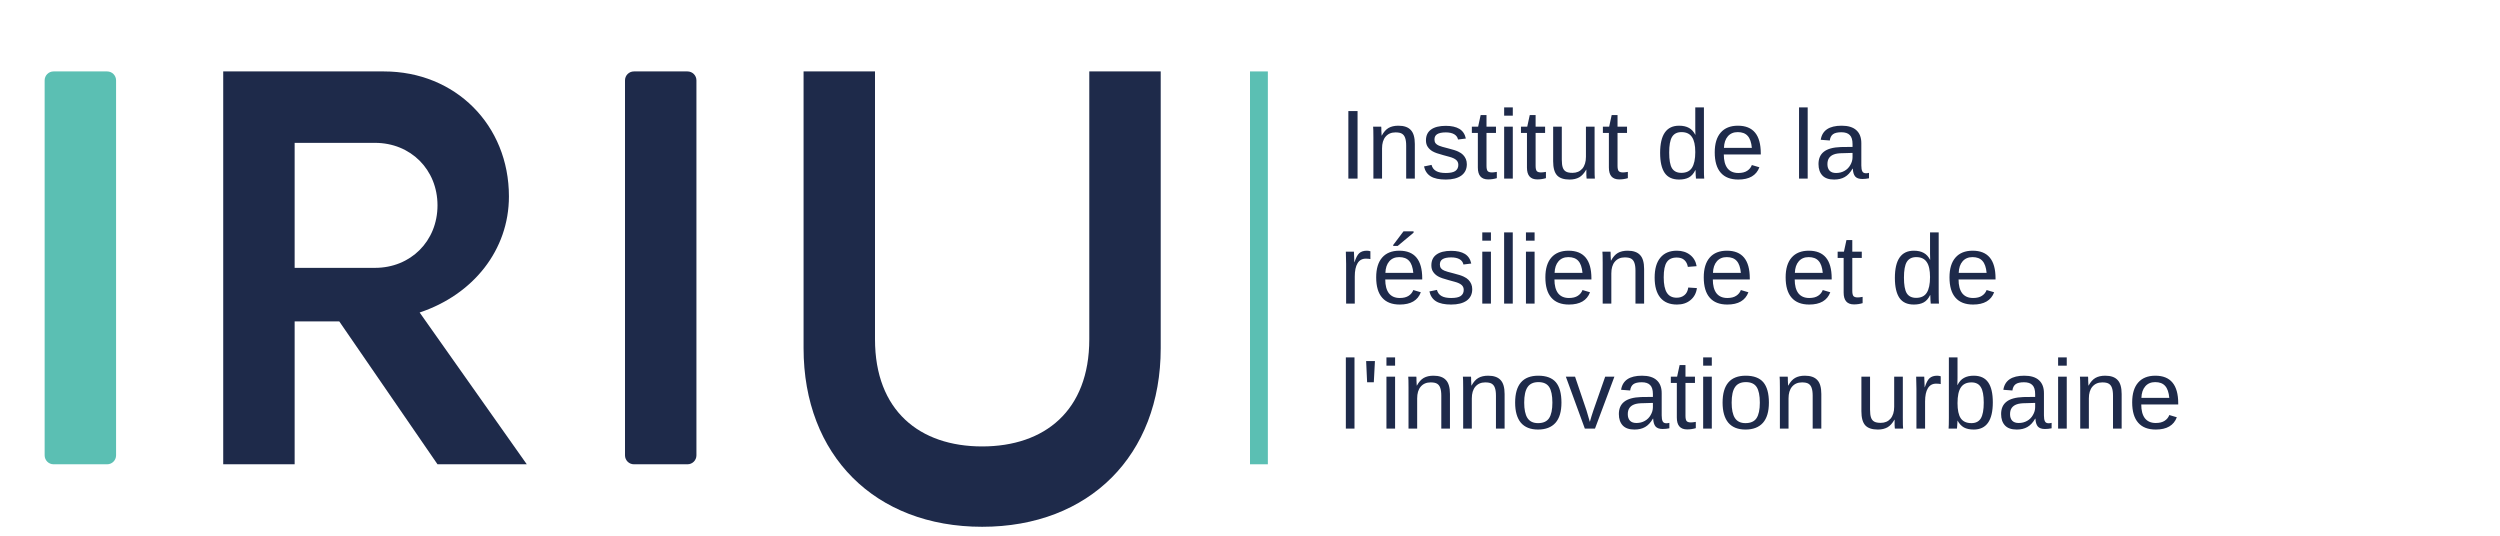
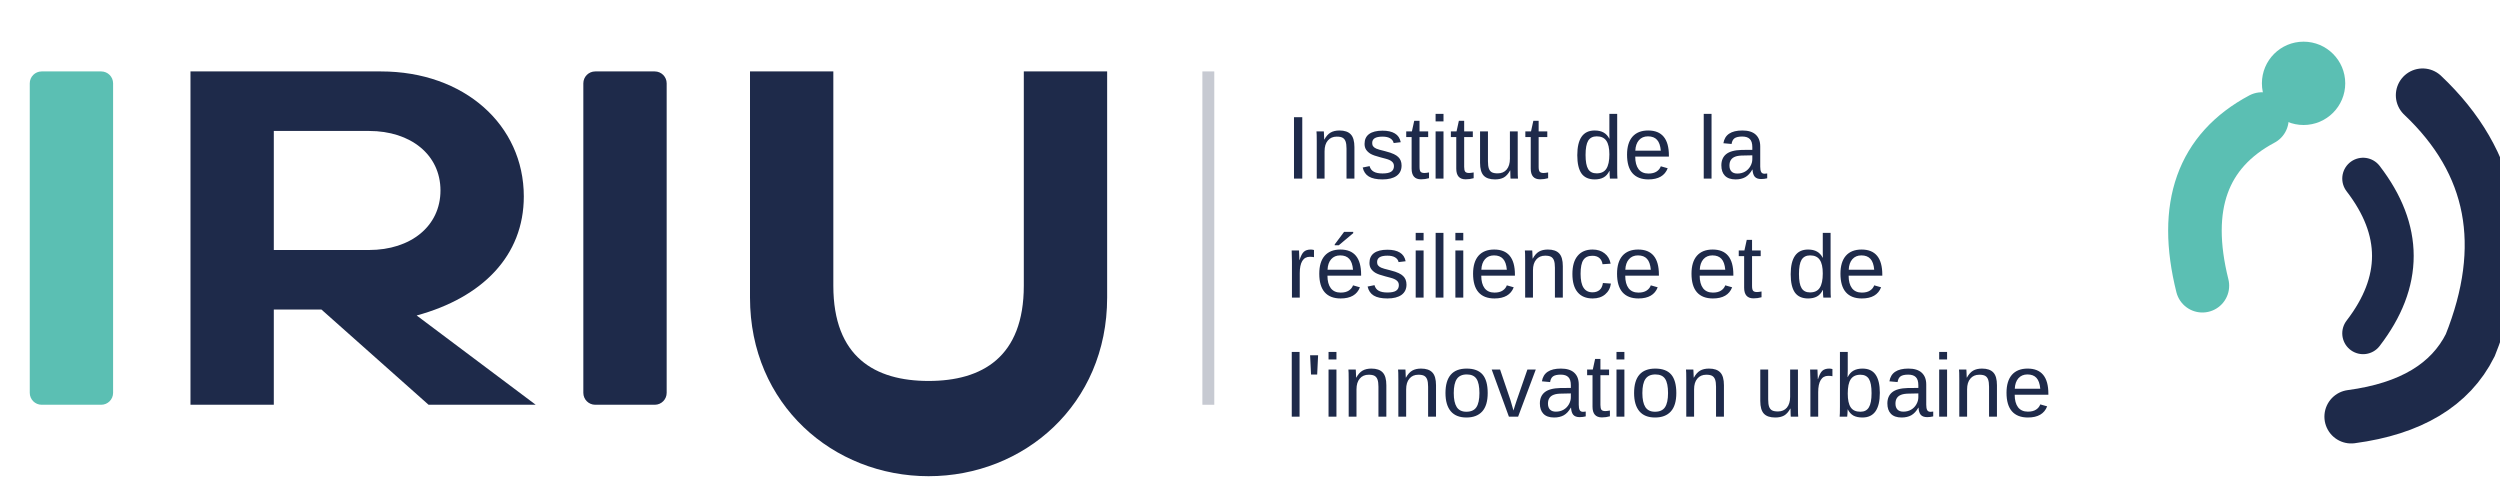
- <svg xmlns="http://www.w3.org/2000/svg" viewBox="0 0 280 60" width="280" height="60">
+ <svg xmlns="http://www.w3.org/2000/svg" viewBox="0 0 420 80" width="420" height="80">
  <defs>
    <style>
      .navy { fill: #1e2a4a; }
      .teal { fill: #5bbfb3; }
    </style>
  </defs>
-   <rect class="teal" x="5" y="8" width="8" height="44" rx="1" />
-   <path class="navy" d="M25,8 h18 c8,0 14,6 14,14 c0,6-4,11-10,13 l12,17 h-10 l-11-16 h-5 v16 h-8 V8z M33,30 h9 c4,0 7-3 7-7 s-3-7-7-7 h-9 v14z" />
-   <rect class="navy" x="70" y="8" width="8" height="44" rx="1" />
-   <path class="navy" d="M90,8 h8 v30 c0,8 5,12 12,12 s12-4 12-12 V8 h8 v31 c0,12-8,20-20,20 s-20-8-20-20 V8z" />
-   <rect class="teal" x="140" y="8" width="2" height="44" />
-   <text class="navy" x="150" y="20" font-family="'Segoe UI', Arial, sans-serif" font-size="11" font-weight="400">Institut de la</text>
-   <text class="navy" x="150" y="34" font-family="'Segoe UI', Arial, sans-serif" font-size="11" font-weight="400">résilience et de</text>
-   <text class="navy" x="150" y="48" font-family="'Segoe UI', Arial, sans-serif" font-size="11" font-weight="400">l'innovation urbaine</text>
+   <rect class="teal" x="5" y="12" width="14" height="56" rx="2" />
+   <path class="navy" d="M32 12h32c14 0 24 9 24 21 0 10-7 17-18 20l20 15h-18L54 52h-8v16H32V12zm14 30h16c7 0 12-4 12-10s-5-10-12-10H46v20z" />
+   <rect class="navy" x="98" y="12" width="14" height="56" rx="2" />
+   <path class="navy" d="M126 12h14v36c0 12 7 16 16 16s16-4 16-16V12h14v38c0 18-14 30-30 30s-30-12-30-30V12z" />
+   <rect class="navy" x="202" y="12" width="2" height="56" opacity="0.25" />
+   <text x="216" y="30" class="navy" font-family="Arial, Helvetica, sans-serif" font-size="15" font-weight="400">Institut de la</text>
+   <text x="216" y="50" class="navy" font-family="Arial, Helvetica, sans-serif" font-size="15" font-weight="400">résilience et de</text>
+   <text x="216" y="70" class="navy" font-family="Arial, Helvetica, sans-serif" font-size="15" font-weight="400">l'innovation urbaine</text>
+   <g transform="translate(365, 8)">
+     <circle class="teal" cx="22" cy="6" r="7" />
+     <path d="M15 12 Q0 20, 5 40" stroke="#5bbfb3" stroke-width="9" fill="none" stroke-linecap="round" />
+     <path d="M42 8 Q60 25, 50 50 Q45 60, 30 62" stroke="#1e2a4a" stroke-width="9" fill="none" stroke-linecap="round" />
+     <path d="M32 22 Q42 35, 32 48" stroke="#1e2a4a" stroke-width="7" fill="none" stroke-linecap="round" />
+   </g>
</svg>
